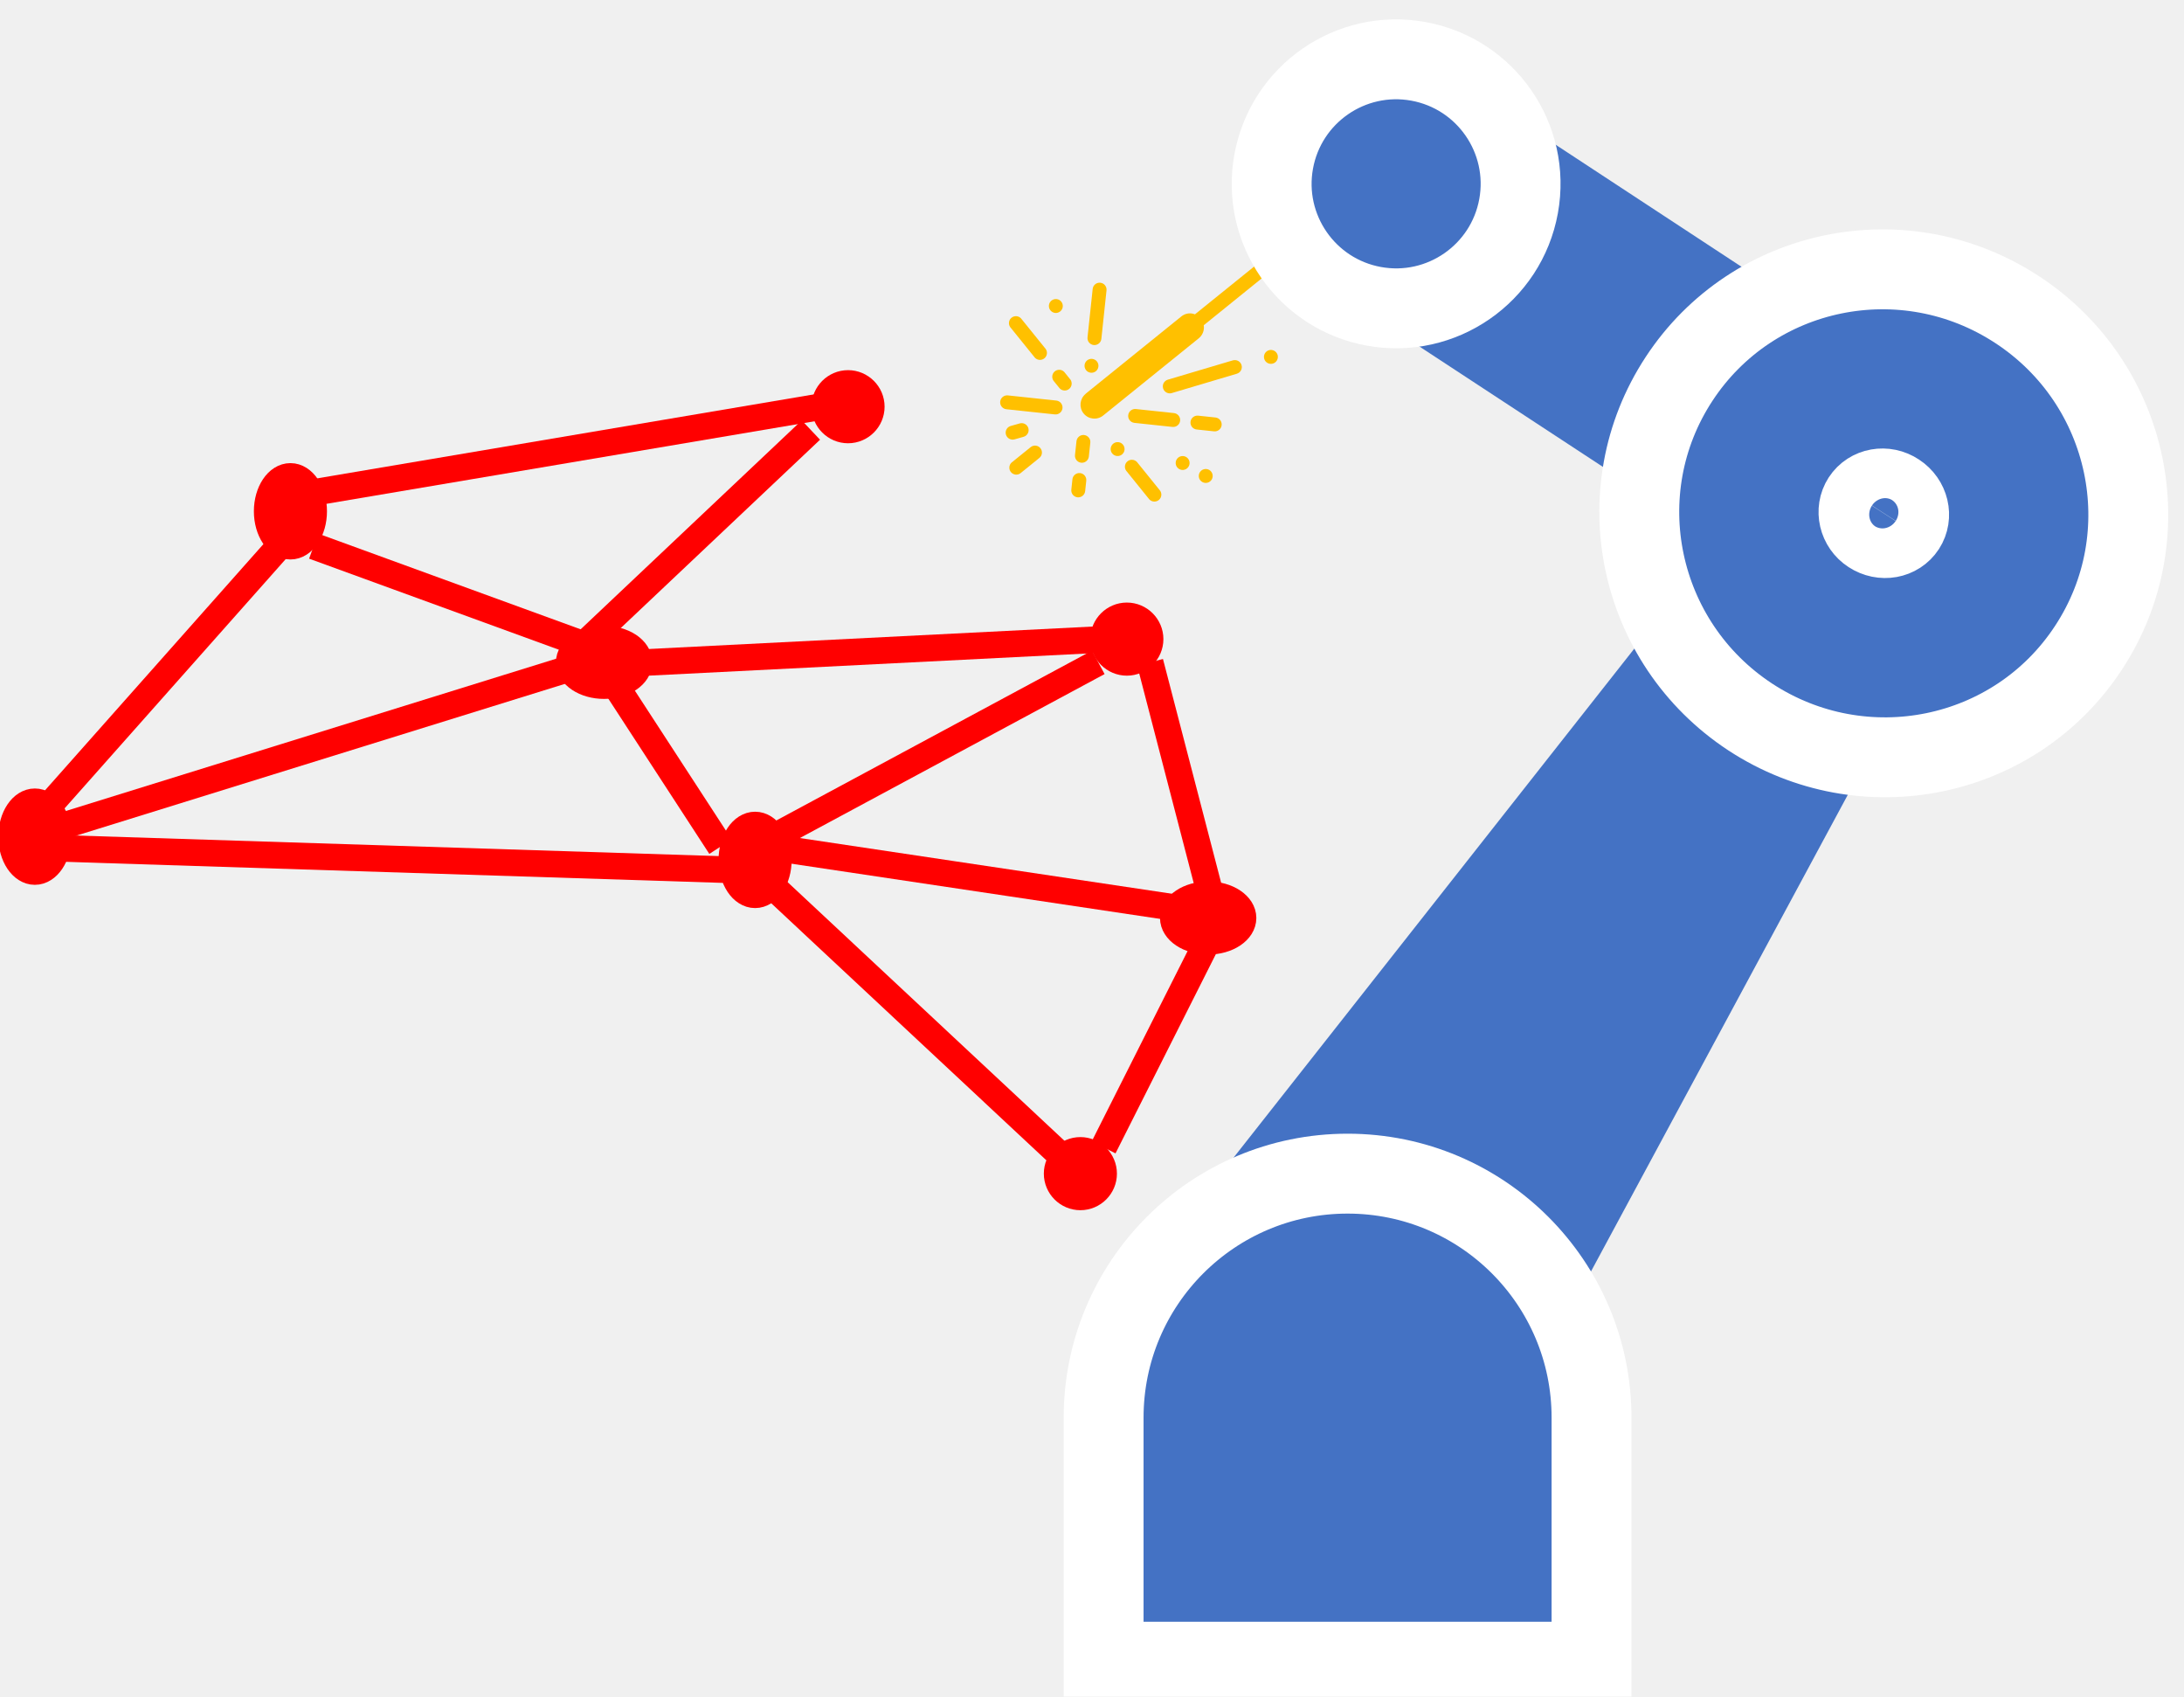
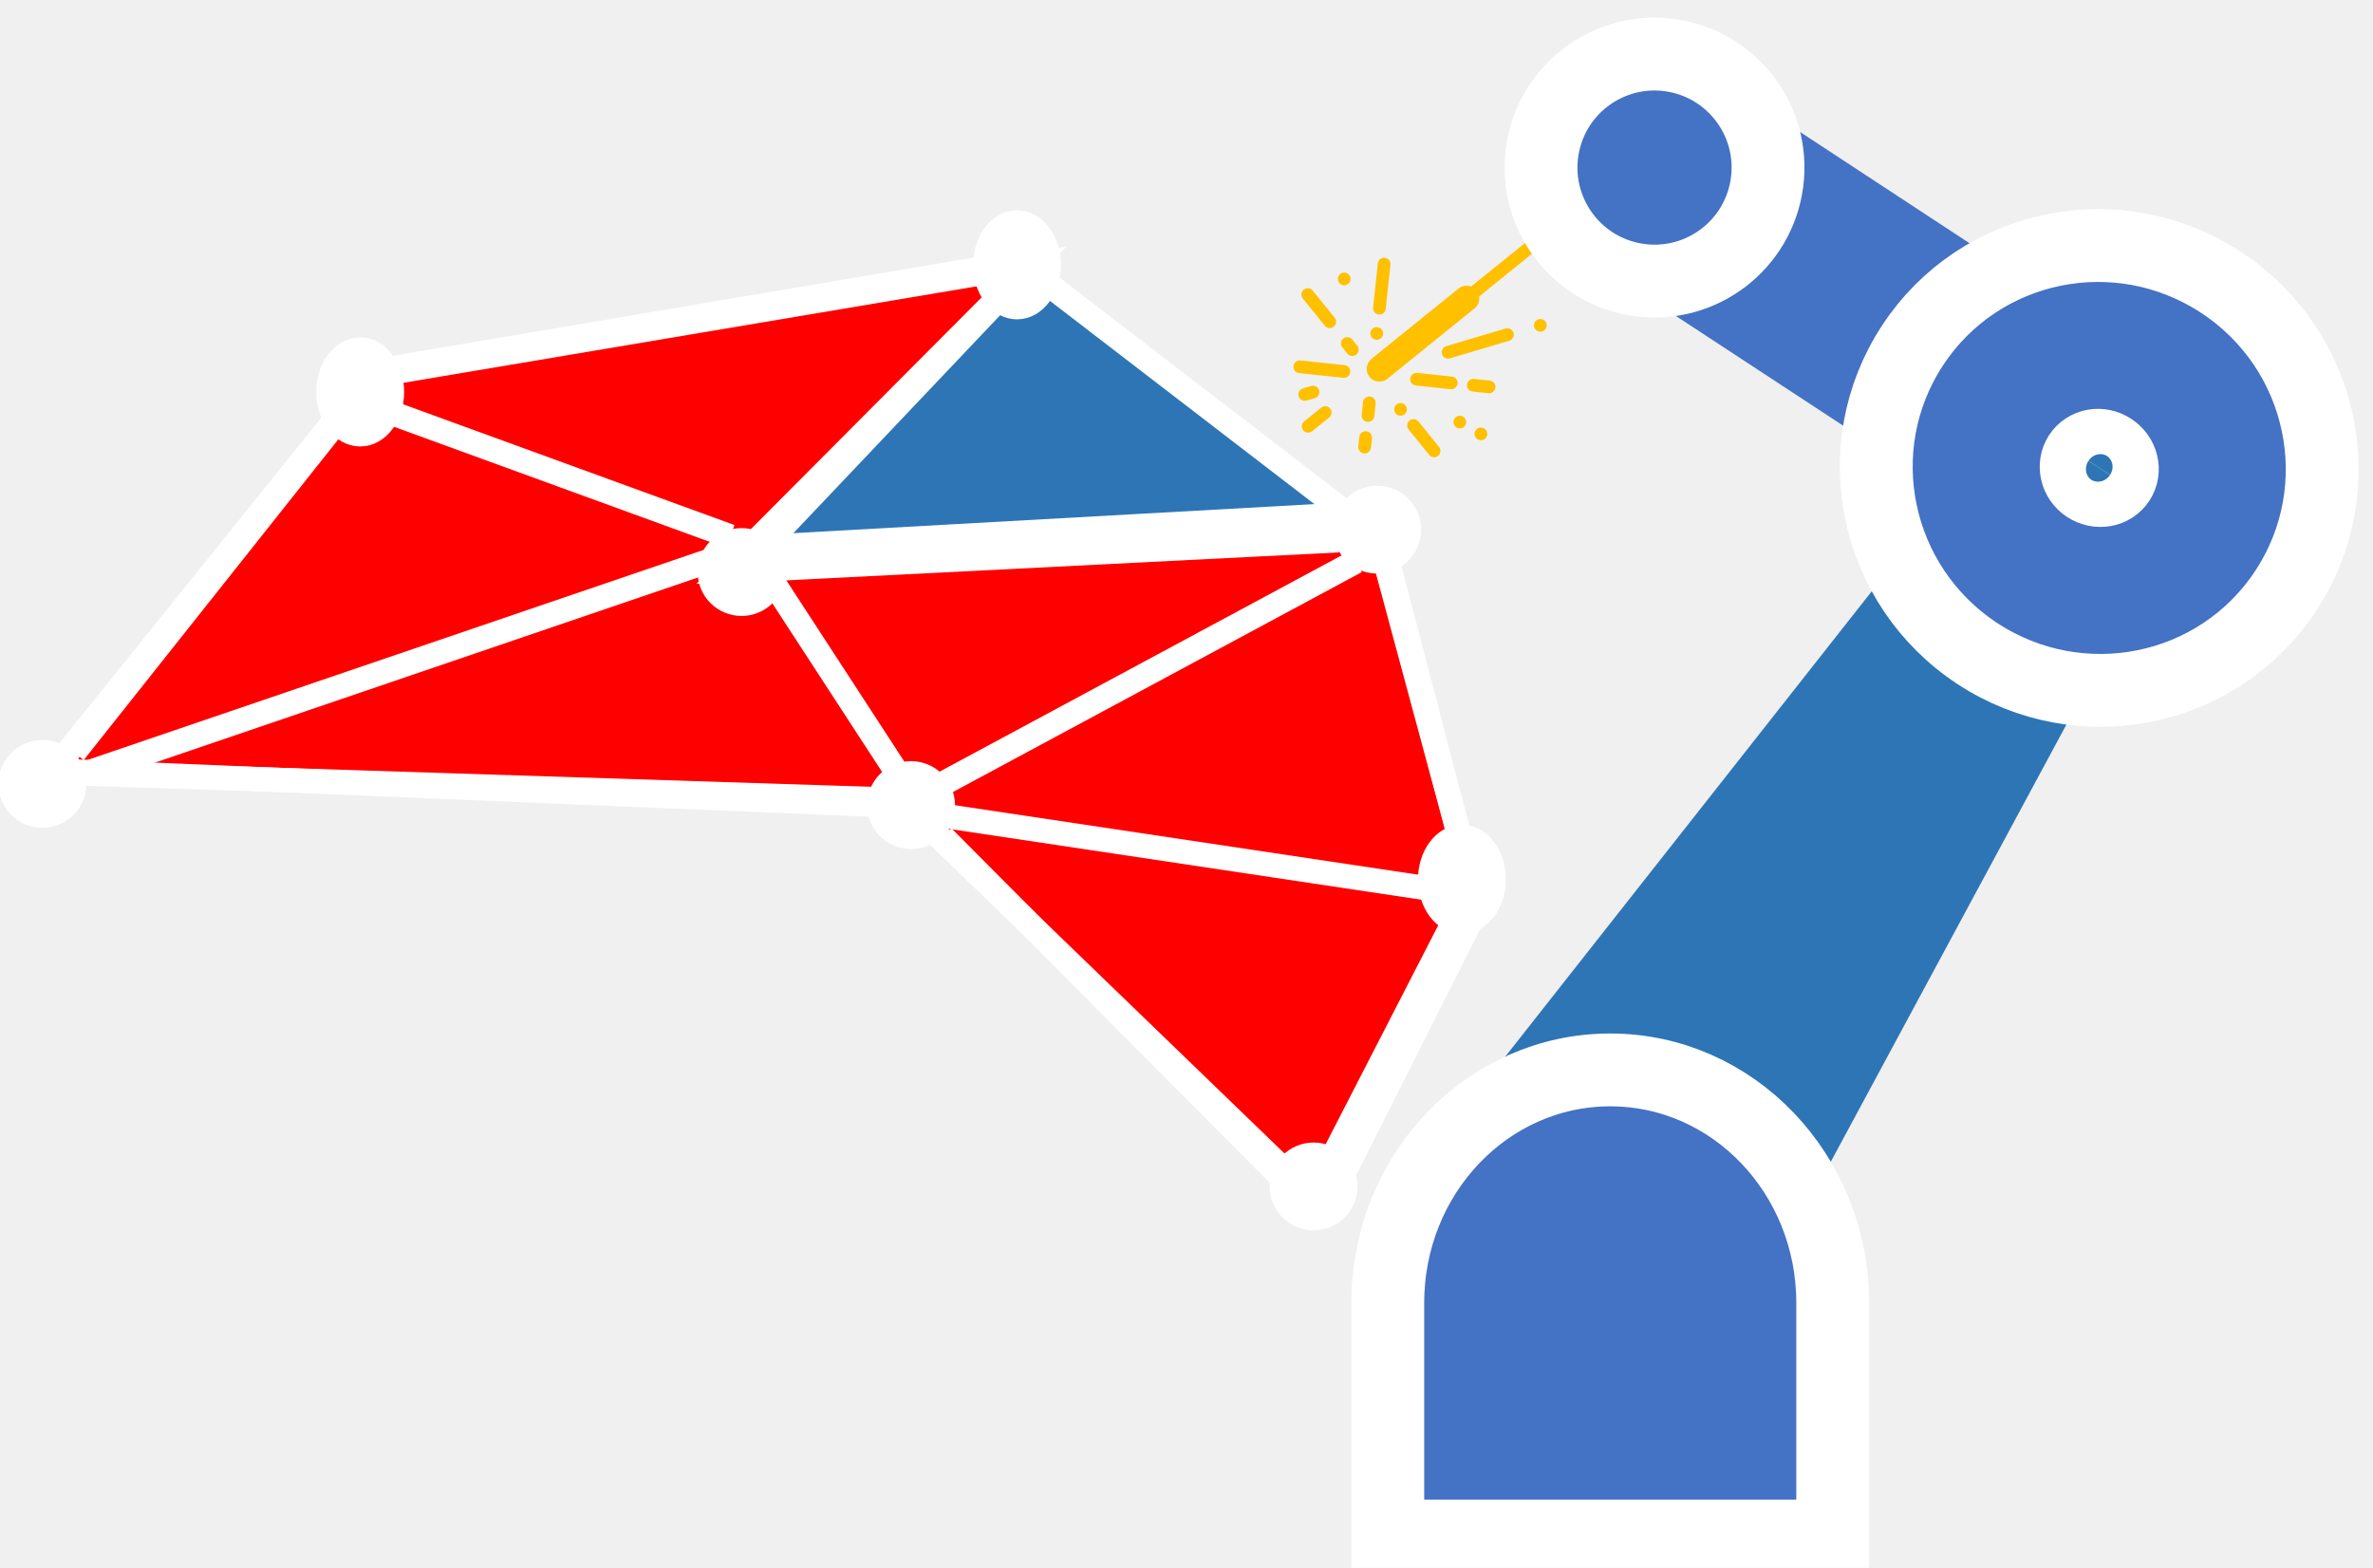
- <svg xmlns="http://www.w3.org/2000/svg" width="94" height="73" xml:space="preserve" overflow="hidden">
+ <svg xmlns="http://www.w3.org/2000/svg" width="112" height="74" xml:space="preserve" overflow="hidden">
  <defs>
    <clipPath id="clip0">
-       <rect x="2786" y="1166" width="94" height="73" />
+       <rect x="2526" y="1166" width="112" height="74" />
    </clipPath>
    <clipPath id="clip1">
-       <path d="M2842.62 1188.79 2828.32 1187.27 2829.84 1172.97 2844.14 1174.49Z" fill-rule="evenodd" clip-rule="evenodd" />
+       <path d="M2600.62 1188.79 2586.32 1187.27 2587.84 1172.97 2602.14 1174.49Z" fill-rule="evenodd" clip-rule="evenodd" />
    </clipPath>
    <clipPath id="clip2">
-       <path d="M2842.62 1188.79 2828.32 1187.27 2829.84 1172.97 2844.14 1174.49Z" fill-rule="evenodd" clip-rule="evenodd" />
+       <path d="M2600.62 1188.79 2586.32 1187.27 2587.84 1172.97 2602.14 1174.49Z" fill-rule="evenodd" clip-rule="evenodd" />
    </clipPath>
    <clipPath id="clip3">
-       <path d="M2842.62 1188.79 2828.32 1187.27 2829.84 1172.97 2844.14 1174.49Z" fill-rule="evenodd" clip-rule="evenodd" />
+       <path d="M2600.62 1188.79 2586.32 1187.27 2587.84 1172.97 2602.14 1174.49Z" fill-rule="evenodd" clip-rule="evenodd" />
    </clipPath>
  </defs>
-   <g clip-path="url(#clip0)" transform="translate(-2786 -1166)">
-     <path d="M2797.5 1188C2797.5 1187.17 2797.95 1186.5 2798.5 1186.5 2799.05 1186.5 2799.5 1187.17 2799.5 1188 2799.5 1188.83 2799.05 1189.5 2798.5 1189.5 2797.95 1189.5 2797.5 1188.83 2797.5 1188Z" stroke="#FF0000" stroke-width="1.146" stroke-miterlimit="8" fill="#FF0000" fill-rule="evenodd" />
-     <path d="M2821.5 1183.5C2821.5 1182.95 2821.95 1182.5 2822.5 1182.5 2823.05 1182.5 2823.5 1182.95 2823.5 1183.5 2823.5 1184.05 2823.05 1184.5 2822.5 1184.5 2821.95 1184.5 2821.5 1184.05 2821.5 1183.5Z" stroke="#FF0000" stroke-width="1.146" stroke-miterlimit="8" fill="#FF0000" fill-rule="evenodd" />
-     <path d="M2786.5 1202C2786.5 1201.17 2786.95 1200.5 2787.5 1200.5 2788.05 1200.5 2788.5 1201.17 2788.5 1202 2788.5 1202.83 2788.05 1203.5 2787.5 1203.5 2786.95 1203.5 2786.5 1202.83 2786.5 1202Z" stroke="#FF0000" stroke-width="1.146" stroke-miterlimit="8" fill="#FF0000" fill-rule="evenodd" />
-     <path d="M2810.5 1194.5C2810.5 1193.95 2811.17 1193.5 2812 1193.5 2812.83 1193.5 2813.5 1193.95 2813.5 1194.5 2813.5 1195.05 2812.83 1195.5 2812 1195.5 2811.17 1195.5 2810.5 1195.05 2810.5 1194.5Z" stroke="#FF0000" stroke-width="1.146" stroke-miterlimit="8" fill="#FF0000" fill-rule="evenodd" />
-     <path d="M2833.5 1193.5C2833.5 1192.95 2833.95 1192.5 2834.5 1192.5 2835.05 1192.5 2835.5 1192.95 2835.5 1193.5 2835.5 1194.05 2835.05 1194.5 2834.5 1194.5 2833.95 1194.5 2833.5 1194.05 2833.5 1193.5Z" stroke="#FF0000" stroke-width="1.146" stroke-miterlimit="8" fill="#FF0000" fill-rule="evenodd" />
-     <path d="M2836.5 1205.5C2836.5 1204.95 2837.17 1204.5 2838 1204.5 2838.83 1204.5 2839.5 1204.95 2839.5 1205.5 2839.5 1206.05 2838.83 1206.5 2838 1206.5 2837.17 1206.5 2836.5 1206.05 2836.5 1205.5Z" stroke="#FF0000" stroke-width="1.146" stroke-miterlimit="8" fill="#FF0000" fill-rule="evenodd" />
-     <path d="M0 0 24.87 7.722" stroke="#FF0000" stroke-width="1.146" stroke-miterlimit="8" fill="none" fill-rule="evenodd" transform="matrix(1 0 0 -1 2786.5 1202.22)" />
-     <path d="M0 0 20.201 1.021" stroke="#FF0000" stroke-width="1.146" stroke-miterlimit="8" fill="none" fill-rule="evenodd" transform="matrix(1 0 0 -1 2813.5 1194.52)" />
-     <path d="M2817.5 1203C2817.5 1202.17 2817.95 1201.5 2818.5 1201.5 2819.05 1201.5 2819.5 1202.17 2819.5 1203 2819.5 1203.83 2819.05 1204.5 2818.5 1204.5 2817.95 1204.5 2817.5 1203.83 2817.5 1203Z" stroke="#FF0000" stroke-width="1.146" stroke-miterlimit="8" fill="#FF0000" fill-rule="evenodd" />
-     <path d="M2788.5 1202.5 2817.23 1203.42" stroke="#FF0000" stroke-width="1.146" stroke-miterlimit="8" fill="none" fill-rule="evenodd" />
-     <path d="M2819.5 1202.5 2837.07 1205.13" stroke="#FF0000" stroke-width="1.146" stroke-miterlimit="8" fill="none" fill-rule="evenodd" />
-     <path d="M2835.5 1194.5 2838.16 1204.73" stroke="#FF0000" stroke-width="1.146" stroke-miterlimit="8" fill="none" fill-rule="evenodd" />
-     <path d="M2799.5 1189.5 2811.6 1193.91" stroke="#FF0000" stroke-width="1.146" stroke-miterlimit="8" fill="none" fill-rule="evenodd" />
-     <path d="M0 0 11.529 12.994" stroke="#FF0000" stroke-width="1.146" stroke-miterlimit="8" fill="none" fill-rule="evenodd" transform="matrix(1 0 0 -1 2786.5 1202.49)" />
-     <path d="M2812.5 1195.5 2817.01 1202.43" stroke="#FF0000" stroke-width="1.146" stroke-miterlimit="8" fill="none" fill-rule="evenodd" />
-     <path d="M0 0 14.774 7.947" stroke="#FF0000" stroke-width="1.146" stroke-miterlimit="8" fill="none" fill-rule="evenodd" transform="matrix(-1 0 0 1 2833.27 1194.5)" />
-     <path d="M0 0 10.401 9.826" stroke="#FF0000" stroke-width="1.146" stroke-miterlimit="8" fill="none" fill-rule="evenodd" transform="matrix(1 0 0 -1 2810.5 1194.33)" />
-     <path d="M0 0 21.846 3.693" stroke="#FF0000" stroke-width="1.146" stroke-miterlimit="8" fill="none" fill-rule="evenodd" transform="matrix(1 0 0 -1 2799.5 1187.19)" />
-     <path d="M2831.5 1216.5C2831.5 1215.95 2831.95 1215.5 2832.5 1215.5 2833.05 1215.5 2833.5 1215.95 2833.5 1216.5 2833.5 1217.05 2833.05 1217.5 2832.5 1217.5 2831.95 1217.5 2831.5 1217.05 2831.5 1216.5Z" stroke="#FF0000" stroke-width="1.146" stroke-miterlimit="8" fill="#FF0000" fill-rule="evenodd" />
-     <path d="M2817.5 1202.5 2832.04 1216.08" stroke="#FF0000" stroke-width="1.146" stroke-miterlimit="8" fill="none" fill-rule="evenodd" />
-     <path d="M0 0 4.468 8.869" stroke="#FF0000" stroke-width="1.146" stroke-miterlimit="8" fill="none" fill-rule="evenodd" transform="matrix(1 0 0 -1 2833.5 1215.37)" />
+   <g clip-path="url(#clip0)" transform="translate(-2526 -1166)">
+     <path d="M2561.27 1191.86 2574.19 1178.43 2589.61 1190.28Z" stroke="#FFFFFF" stroke-width="1.146" stroke-miterlimit="8" fill="#2E75B6" fill-rule="evenodd" />
+     <path d="M2543.48 1183.75 2528.5 1202.37 2568.83 1204.05 2587.93 1222.5 2595.5 1207.78 2591.03 1191.2 2560.33 1192.9 2574.67 1178.5 2543.48 1183.75Z" stroke="#FFFFFF" stroke-width="1.146" stroke-miterlimit="8" fill="#FF0000" fill-rule="evenodd" />
+     <path d="M2541.5 1184.5C2541.5 1183.4 2542.17 1182.5 2543 1182.5 2543.83 1182.5 2544.5 1183.4 2544.5 1184.5 2544.5 1185.6 2543.83 1186.5 2543 1186.5 2542.17 1186.5 2541.5 1185.6 2541.5 1184.5Z" stroke="#FFFFFF" stroke-width="1.146" stroke-miterlimit="8" fill="#FFFFFF" fill-rule="evenodd" />
+     <path d="M2572.5 1178.5C2572.5 1177.4 2573.17 1176.5 2574 1176.5 2574.83 1176.5 2575.5 1177.4 2575.5 1178.5 2575.5 1179.6 2574.83 1180.5 2574 1180.5 2573.17 1180.5 2572.5 1179.6 2572.5 1178.5Z" stroke="#FFFFFF" stroke-width="1.146" stroke-miterlimit="8" fill="#FFFFFF" fill-rule="evenodd" />
+     <path d="M2526.5 1203C2526.5 1202.17 2527.17 1201.5 2528 1201.5 2528.83 1201.5 2529.5 1202.17 2529.5 1203 2529.5 1203.83 2528.83 1204.5 2528 1204.5 2527.17 1204.5 2526.5 1203.83 2526.5 1203Z" stroke="#FFFFFF" stroke-width="1.146" stroke-miterlimit="8" fill="#FFFFFF" fill-rule="evenodd" />
+     <path d="M2559.5 1193C2559.5 1192.17 2560.17 1191.5 2561 1191.5 2561.83 1191.5 2562.5 1192.17 2562.5 1193 2562.5 1193.83 2561.83 1194.5 2561 1194.5 2560.17 1194.5 2559.5 1193.83 2559.5 1193Z" stroke="#FFFFFF" stroke-width="1.146" stroke-miterlimit="8" fill="#FFFFFF" fill-rule="evenodd" />
+     <path d="M2589.5 1191C2589.5 1190.17 2590.17 1189.5 2591 1189.5 2591.83 1189.5 2592.5 1190.17 2592.5 1191 2592.5 1191.83 2591.83 1192.5 2591 1192.5 2590.17 1192.5 2589.5 1191.83 2589.5 1191Z" stroke="#FFFFFF" stroke-width="1.146" stroke-miterlimit="8" fill="#FFFFFF" fill-rule="evenodd" />
+     <path d="M2593.5 1207.5C2593.5 1206.4 2594.17 1205.5 2595 1205.5 2595.83 1205.5 2596.5 1206.4 2596.5 1207.5 2596.5 1208.6 2595.83 1209.5 2595 1209.5 2594.17 1209.5 2593.5 1208.6 2593.5 1207.5Z" stroke="#FFFFFF" stroke-width="1.146" stroke-miterlimit="8" fill="#FFFFFF" fill-rule="evenodd" />
+     <path d="M0 0 29.897 10.193" stroke="#FFFFFF" stroke-width="1.146" stroke-miterlimit="8" fill="none" fill-rule="evenodd" transform="matrix(1 0 0 -1 2529.5 1202.69)" />
+     <path d="M0 0 26.666 1.348" stroke="#FFFFFF" stroke-width="1.146" stroke-miterlimit="8" fill="none" fill-rule="evenodd" transform="matrix(1 0 0 -1 2562.5 1192.85)" />
+     <path d="M2567.5 1204C2567.5 1203.17 2568.17 1202.5 2569 1202.5 2569.83 1202.5 2570.5 1203.17 2570.5 1204 2570.5 1204.83 2569.83 1205.5 2569 1205.5 2568.17 1205.5 2567.5 1204.83 2567.5 1204Z" stroke="#FFFFFF" stroke-width="1.146" stroke-miterlimit="8" fill="#FFFFFF" fill-rule="evenodd" />
+     <path d="M2529.5 1202.5 2567.42 1203.72" stroke="#FFFFFF" stroke-width="1.146" stroke-miterlimit="8" fill="none" fill-rule="evenodd" />
+     <path d="M2570.5 1204.5 2593.7 1207.98" stroke="#FFFFFF" stroke-width="1.146" stroke-miterlimit="8" fill="none" fill-rule="evenodd" />
+     <path d="M2591.5 1192.5 2595.02 1206" stroke="#FFFFFF" stroke-width="1.146" stroke-miterlimit="8" fill="none" fill-rule="evenodd" />
+     <path d="M2544.5 1185.5 2560.47 1191.32" stroke="#FFFFFF" stroke-width="1.146" stroke-miterlimit="8" fill="none" fill-rule="evenodd" />
+     <path d="M0 0 12.716 16.017" stroke="#FFFFFF" stroke-width="1.146" stroke-miterlimit="8" fill="none" fill-rule="evenodd" transform="matrix(1 0 0 -1 2529.5 1201.52)" />
+     <path d="M2562.5 1193.5 2568.45 1202.64" stroke="#FFFFFF" stroke-width="1.146" stroke-miterlimit="8" fill="none" fill-rule="evenodd" />
+     <path d="M0 0 19.502 10.49" stroke="#FFFFFF" stroke-width="1.146" stroke-miterlimit="8" fill="none" fill-rule="evenodd" transform="matrix(-1 0 0 1 2590 1192.5)" />
+     <path d="M0 0 11.227 11.835" stroke="#FFFFFF" stroke-width="1.146" stroke-miterlimit="8" fill="none" fill-rule="evenodd" transform="matrix(1 0 0 -1 2562.5 1191.33)" />
+     <path d="M0 0 28.836 4.876" stroke="#FFFFFF" stroke-width="1.146" stroke-miterlimit="8" fill="none" fill-rule="evenodd" transform="matrix(1 0 0 -1 2544.5 1183.38)" />
+     <path d="M2586.5 1222C2586.5 1221.17 2587.17 1220.5 2588 1220.5 2588.83 1220.5 2589.5 1221.17 2589.5 1222 2589.5 1222.83 2588.83 1223.5 2588 1223.5 2587.17 1223.5 2586.5 1222.83 2586.5 1222Z" stroke="#FFFFFF" stroke-width="1.146" stroke-miterlimit="8" fill="#FFFFFF" fill-rule="evenodd" />
+     <path d="M2570.5 1205.5 2587.19 1222.29" stroke="#FFFFFF" stroke-width="1.146" stroke-miterlimit="8" fill="none" fill-rule="evenodd" />
+     <path d="M0 0 5.898 11.707" stroke="#FFFFFF" stroke-width="1.146" stroke-miterlimit="8" fill="none" fill-rule="evenodd" transform="matrix(1 0 0 -1 2589.5 1221.21)" />
    <g clip-path="url(#clip1)">
      <g clip-path="url(#clip2)">
        <g clip-path="url(#clip3)">
-           <path d="M10.458 4.767 6.714 8.511C6.602 8.624 6.449 8.687 6.29 8.686 6.24 8.685 6.189 8.678 6.14 8.664L0.81 13.99C0.685 14.097 0.495 14.083 0.388 13.957 0.292 13.845 0.292 13.68 0.388 13.567L5.714 8.237C5.658 8.032 5.715 7.813 5.863 7.661L9.608 3.916C9.842 3.682 10.221 3.682 10.455 3.916 10.689 4.15 10.689 4.53 10.455 4.764Z" fill="#FFC000" transform="matrix(-0.994411 -0.105815 0.105812 -0.994386 2842.62 1188.79)" />
-           <path d="M10.334 6.889C10.168 6.889 10.034 7.023 10.034 7.189L10.034 9.286C10.034 9.451 10.168 9.585 10.334 9.585 10.499 9.585 10.633 9.451 10.633 9.286L10.633 7.189C10.633 7.023 10.499 6.889 10.334 6.889Z" fill="#FFC000" transform="matrix(-0.994411 -0.105815 0.105812 -0.994386 2842.62 1188.79)" />
-           <path d="M11.682 4.343 13.778 4.343C13.944 4.343 14.078 4.209 14.078 4.044 14.078 3.878 13.944 3.744 13.778 3.744L11.682 3.744C11.516 3.744 11.382 3.878 11.382 4.044 11.382 4.209 11.516 4.343 11.682 4.343Z" fill="#FFC000" transform="matrix(-0.994411 -0.105815 0.105812 -0.994386 2842.62 1188.79)" />
-           <path d="M4.193 6.889C4.233 6.889 4.272 6.882 4.309 6.867L7.005 5.744C7.158 5.68 7.23 5.504 7.166 5.351 7.103 5.198 6.927 5.126 6.774 5.189L4.078 6.313C3.925 6.376 3.852 6.551 3.915 6.704 3.961 6.816 4.071 6.89 4.193 6.889Z" fill="#FFC000" transform="matrix(-0.994411 -0.105815 0.105812 -0.994386 2842.62 1188.79)" />
-           <path d="M6.59 4.343 8.237 4.343C8.403 4.343 8.537 4.209 8.537 4.044 8.537 3.878 8.403 3.744 8.237 3.744L6.59 3.744C6.424 3.744 6.29 3.878 6.29 4.044 6.29 4.209 6.424 4.343 6.59 4.343Z" fill="#FFC000" transform="matrix(-0.994411 -0.105815 0.105812 -0.994386 2842.62 1188.79)" />
-           <path d="M4.793 4.343 5.541 4.343C5.707 4.343 5.841 4.209 5.841 4.044 5.841 3.878 5.707 3.744 5.541 3.744L4.793 3.744C4.627 3.744 4.493 3.878 4.493 4.044 4.493 4.209 4.627 4.343 4.793 4.343Z" fill="#FFC000" transform="matrix(-0.994411 -0.105815 0.105812 -0.994386 2842.62 1188.79)" />
-           <path d="M10.334 2.995C10.499 2.995 10.633 2.861 10.633 2.696L10.633 2.097C10.633 1.931 10.499 1.797 10.334 1.797 10.168 1.797 10.034 1.931 10.034 2.097L10.034 2.696C10.034 2.861 10.168 2.995 10.334 2.995Z" fill="#FFC000" transform="matrix(-0.994411 -0.105815 0.105812 -0.994386 2842.62 1188.79)" />
-           <path d="M10.334 1.348C10.499 1.348 10.633 1.214 10.633 1.048L10.633 0.599C10.633 0.434 10.499 0.3 10.334 0.3 10.168 0.3 10.034 0.434 10.034 0.599L10.034 1.048C10.034 1.214 10.168 1.348 10.334 1.348Z" fill="#FFC000" transform="matrix(-0.994411 -0.105815 0.105812 -0.994386 2842.62 1188.79)" />
-           <path d="M12.356 2.321C12.435 2.321 12.511 2.289 12.567 2.233L13.316 1.484C13.423 1.359 13.409 1.169 13.283 1.062 13.171 0.966 13.005 0.966 12.893 1.062L12.145 1.811C12.028 1.928 12.028 2.118 12.146 2.234 12.202 2.29 12.277 2.321 12.356 2.321Z" fill="#FFC000" transform="matrix(-0.994411 -0.105815 0.105812 -0.994386 2842.62 1188.79)" />
-           <path d="M12.919 2.642C12.765 2.703 12.69 2.877 12.75 3.031 12.796 3.145 12.906 3.22 13.03 3.22 13.068 3.22 13.105 3.213 13.14 3.199L13.515 3.049C13.669 2.988 13.744 2.814 13.683 2.66 13.621 2.506 13.447 2.431 13.293 2.492Z" fill="#FFC000" transform="matrix(-0.994411 -0.105815 0.105812 -0.994386 2842.62 1188.79)" />
-           <path d="M12.792 6.079C12.666 5.971 12.477 5.986 12.369 6.112 12.273 6.224 12.273 6.389 12.369 6.501L13.567 7.699C13.693 7.807 13.882 7.792 13.99 7.667 14.086 7.555 14.086 7.389 13.99 7.277Z" fill="#FFC000" transform="matrix(-0.994411 -0.105815 0.105812 -0.994386 2842.62 1188.79)" />
-           <path d="M11.893 5.18 11.593 4.881C11.468 4.773 11.279 4.788 11.171 4.914 11.075 5.026 11.075 5.191 11.171 5.303L11.471 5.603C11.596 5.71 11.785 5.696 11.893 5.57 11.989 5.458 11.989 5.293 11.893 5.18Z" fill="#FFC000" transform="matrix(-0.994411 -0.105815 0.105812 -0.994386 2842.62 1188.79)" />
-           <path d="M9.136 2.546C9.136 2.711 9.002 2.846 8.836 2.846 8.671 2.846 8.537 2.711 8.537 2.546 8.537 2.381 8.671 2.247 8.836 2.247 9.002 2.247 9.136 2.381 9.136 2.546Z" fill="#FFC000" transform="matrix(-0.994411 -0.105815 0.105812 -0.994386 2842.62 1188.79)" />
-           <path d="M7.951 2.083C8.077 2.191 8.266 2.176 8.373 2.051 8.469 1.938 8.469 1.773 8.373 1.661L7.25 0.538C7.125 0.43 6.935 0.445 6.828 0.57 6.732 0.682 6.732 0.848 6.828 0.96Z" fill="#FFC000" transform="matrix(-0.994411 -0.105815 0.105812 -0.994386 2842.62 1188.79)" />
-           <path d="M10.633 5.991C10.633 6.156 10.499 6.29 10.334 6.29 10.168 6.29 10.034 6.156 10.034 5.991 10.034 5.825 10.168 5.691 10.334 5.691 10.499 5.691 10.633 5.825 10.633 5.991Z" fill="#FFC000" transform="matrix(-0.994411 -0.105815 0.105812 -0.994386 2842.62 1188.79)" />
-           <path d="M12.431 8.387C12.431 8.552 12.296 8.686 12.131 8.686 11.966 8.686 11.832 8.552 11.832 8.387 11.832 8.222 11.966 8.087 12.131 8.087 12.296 8.087 12.431 8.222 12.431 8.387Z" fill="#FFC000" transform="matrix(-0.994411 -0.105815 0.105812 -0.994386 2842.62 1188.79)" />
-           <path d="M6.29 2.247C6.29 2.412 6.156 2.546 5.991 2.546 5.825 2.546 5.691 2.412 5.691 2.247 5.691 2.081 5.825 1.947 5.991 1.947 6.156 1.947 6.29 2.081 6.29 2.247Z" fill="#FFC000" transform="matrix(-0.994411 -0.105815 0.105812 -0.994386 2842.62 1188.79)" />
-           <path d="M5.242 1.797C5.242 1.963 5.108 2.097 4.942 2.097 4.777 2.097 4.643 1.963 4.643 1.797 4.643 1.632 4.777 1.498 4.942 1.498 5.108 1.498 5.242 1.632 5.242 1.797Z" fill="#FFC000" transform="matrix(-0.994411 -0.105815 0.105812 -0.994386 2842.62 1188.79)" />
-           <path d="M2.995 7.189C2.995 7.354 2.861 7.488 2.696 7.488 2.53 7.488 2.396 7.354 2.396 7.189 2.396 7.023 2.53 6.889 2.696 6.889 2.861 6.889 2.995 7.023 2.995 7.189Z" fill="#FFC000" transform="matrix(-0.994411 -0.105815 0.105812 -0.994386 2842.62 1188.79)" />
+           <path d="M10.458 4.767 6.714 8.511C6.602 8.624 6.449 8.687 6.29 8.686 6.24 8.685 6.189 8.678 6.14 8.664L0.81 13.99C0.685 14.097 0.495 14.083 0.388 13.957 0.292 13.845 0.292 13.68 0.388 13.567L5.714 8.237C5.658 8.032 5.715 7.813 5.863 7.661L9.608 3.916C9.842 3.682 10.221 3.682 10.455 3.916 10.689 4.15 10.689 4.53 10.455 4.764Z" fill="#FFC000" transform="matrix(-0.994411 -0.105815 0.105812 -0.994386 2600.62 1188.79)" />
+           <path d="M10.334 6.889C10.168 6.889 10.034 7.023 10.034 7.189L10.034 9.286C10.034 9.451 10.168 9.585 10.334 9.585 10.499 9.585 10.633 9.451 10.633 9.286L10.633 7.189C10.633 7.023 10.499 6.889 10.334 6.889Z" fill="#FFC000" transform="matrix(-0.994411 -0.105815 0.105812 -0.994386 2600.62 1188.79)" />
+           <path d="M11.682 4.343 13.778 4.343C13.944 4.343 14.078 4.209 14.078 4.044 14.078 3.878 13.944 3.744 13.778 3.744L11.682 3.744C11.516 3.744 11.382 3.878 11.382 4.044 11.382 4.209 11.516 4.343 11.682 4.343Z" fill="#FFC000" transform="matrix(-0.994411 -0.105815 0.105812 -0.994386 2600.62 1188.79)" />
+           <path d="M4.193 6.889C4.233 6.889 4.272 6.882 4.309 6.867L7.005 5.744C7.158 5.68 7.23 5.504 7.166 5.351 7.103 5.198 6.927 5.126 6.774 5.189L4.078 6.313C3.925 6.376 3.852 6.551 3.915 6.704 3.961 6.816 4.071 6.89 4.193 6.889Z" fill="#FFC000" transform="matrix(-0.994411 -0.105815 0.105812 -0.994386 2600.62 1188.79)" />
+           <path d="M6.59 4.343 8.237 4.343C8.403 4.343 8.537 4.209 8.537 4.044 8.537 3.878 8.403 3.744 8.237 3.744L6.59 3.744C6.424 3.744 6.29 3.878 6.29 4.044 6.29 4.209 6.424 4.343 6.59 4.343Z" fill="#FFC000" transform="matrix(-0.994411 -0.105815 0.105812 -0.994386 2600.62 1188.79)" />
+           <path d="M4.793 4.343 5.541 4.343C5.707 4.343 5.841 4.209 5.841 4.044 5.841 3.878 5.707 3.744 5.541 3.744L4.793 3.744C4.627 3.744 4.493 3.878 4.493 4.044 4.493 4.209 4.627 4.343 4.793 4.343Z" fill="#FFC000" transform="matrix(-0.994411 -0.105815 0.105812 -0.994386 2600.62 1188.79)" />
+           <path d="M10.334 2.995C10.499 2.995 10.633 2.861 10.633 2.696L10.633 2.097C10.633 1.931 10.499 1.797 10.334 1.797 10.168 1.797 10.034 1.931 10.034 2.097L10.034 2.696C10.034 2.861 10.168 2.995 10.334 2.995Z" fill="#FFC000" transform="matrix(-0.994411 -0.105815 0.105812 -0.994386 2600.62 1188.79)" />
+           <path d="M10.334 1.348C10.499 1.348 10.633 1.214 10.633 1.048L10.633 0.599C10.633 0.434 10.499 0.3 10.334 0.3 10.168 0.3 10.034 0.434 10.034 0.599L10.034 1.048C10.034 1.214 10.168 1.348 10.334 1.348Z" fill="#FFC000" transform="matrix(-0.994411 -0.105815 0.105812 -0.994386 2600.62 1188.79)" />
+           <path d="M12.356 2.321C12.435 2.321 12.511 2.289 12.567 2.233L13.316 1.484C13.423 1.359 13.409 1.169 13.283 1.062 13.171 0.966 13.005 0.966 12.893 1.062L12.145 1.811C12.028 1.928 12.028 2.118 12.146 2.234 12.202 2.29 12.277 2.321 12.356 2.321Z" fill="#FFC000" transform="matrix(-0.994411 -0.105815 0.105812 -0.994386 2600.62 1188.79)" />
+           <path d="M12.919 2.642C12.765 2.703 12.69 2.877 12.75 3.031 12.796 3.145 12.906 3.22 13.03 3.22 13.068 3.22 13.105 3.213 13.14 3.199L13.515 3.049C13.669 2.988 13.744 2.814 13.683 2.66 13.621 2.506 13.447 2.431 13.293 2.492Z" fill="#FFC000" transform="matrix(-0.994411 -0.105815 0.105812 -0.994386 2600.62 1188.79)" />
+           <path d="M12.792 6.079C12.666 5.971 12.477 5.986 12.369 6.112 12.273 6.224 12.273 6.389 12.369 6.501L13.567 7.699C13.693 7.807 13.882 7.792 13.99 7.667 14.086 7.555 14.086 7.389 13.99 7.277Z" fill="#FFC000" transform="matrix(-0.994411 -0.105815 0.105812 -0.994386 2600.62 1188.79)" />
+           <path d="M11.893 5.18 11.593 4.881C11.468 4.773 11.279 4.788 11.171 4.914 11.075 5.026 11.075 5.191 11.171 5.303L11.471 5.603C11.596 5.71 11.785 5.696 11.893 5.57 11.989 5.458 11.989 5.293 11.893 5.18Z" fill="#FFC000" transform="matrix(-0.994411 -0.105815 0.105812 -0.994386 2600.62 1188.79)" />
+           <path d="M9.136 2.546C9.136 2.711 9.002 2.846 8.836 2.846 8.671 2.846 8.537 2.711 8.537 2.546 8.537 2.381 8.671 2.247 8.836 2.247 9.002 2.247 9.136 2.381 9.136 2.546Z" fill="#FFC000" transform="matrix(-0.994411 -0.105815 0.105812 -0.994386 2600.62 1188.79)" />
+           <path d="M7.951 2.083C8.077 2.191 8.266 2.176 8.373 2.051 8.469 1.938 8.469 1.773 8.373 1.661L7.25 0.538C7.125 0.43 6.935 0.445 6.828 0.57 6.732 0.682 6.732 0.848 6.828 0.96Z" fill="#FFC000" transform="matrix(-0.994411 -0.105815 0.105812 -0.994386 2600.62 1188.79)" />
+           <path d="M10.633 5.991C10.633 6.156 10.499 6.29 10.334 6.29 10.168 6.29 10.034 6.156 10.034 5.991 10.034 5.825 10.168 5.691 10.334 5.691 10.499 5.691 10.633 5.825 10.633 5.991Z" fill="#FFC000" transform="matrix(-0.994411 -0.105815 0.105812 -0.994386 2600.62 1188.79)" />
+           <path d="M12.431 8.387C12.431 8.552 12.296 8.686 12.131 8.686 11.966 8.686 11.832 8.552 11.832 8.387 11.832 8.222 11.966 8.087 12.131 8.087 12.296 8.087 12.431 8.222 12.431 8.387Z" fill="#FFC000" transform="matrix(-0.994411 -0.105815 0.105812 -0.994386 2600.62 1188.79)" />
+           <path d="M6.29 2.247C6.29 2.412 6.156 2.546 5.991 2.546 5.825 2.546 5.691 2.412 5.691 2.247 5.691 2.081 5.825 1.947 5.991 1.947 6.156 1.947 6.29 2.081 6.29 2.247Z" fill="#FFC000" transform="matrix(-0.994411 -0.105815 0.105812 -0.994386 2600.62 1188.79)" />
+           <path d="M5.242 1.797C5.242 1.963 5.108 2.097 4.942 2.097 4.777 2.097 4.643 1.963 4.643 1.797 4.643 1.632 4.777 1.498 4.942 1.498 5.108 1.498 5.242 1.632 5.242 1.797Z" fill="#FFC000" transform="matrix(-0.994411 -0.105815 0.105812 -0.994386 2600.62 1188.79)" />
+           <path d="M2.995 7.189C2.995 7.354 2.861 7.488 2.696 7.488 2.53 7.488 2.396 7.354 2.396 7.189 2.396 7.023 2.53 6.889 2.696 6.889 2.861 6.889 2.995 7.023 2.995 7.189Z" fill="#FFC000" transform="matrix(-0.994411 -0.105815 0.105812 -0.994386 2600.62 1188.79)" />
        </g>
      </g>
    </g>
-     <path d="M2843.6 1178.62C2841.19 1177.03 2840.51 1173.79 2842.1 1171.37L2842.1 1171.37C2843.69 1168.95 2846.93 1168.28 2849.35 1169.86L2870.69 1183.87C2873.11 1185.46 2873.78 1188.7 2872.2 1191.12L2872.2 1191.12C2870.61 1193.54 2867.37 1194.21 2864.95 1192.62Z" fill="#4472C4" fill-rule="evenodd" />
-     <path d="M2835.55 1220.31 2865.87 1181.81 2872.94 1186.45 2849.69 1229.59Z" fill="#4472C4" fill-rule="evenodd" />
-     <path d="M2858.27 1182.3C2861.44 1177.47 2867.96 1176.13 2872.83 1179.33 2877.69 1182.52 2879.07 1189.03 2875.89 1193.87 2872.72 1198.71 2866.2 1200.04 2861.33 1196.85 2856.46 1193.65 2855.09 1187.14 2858.27 1182.3ZM2866.15 1187.48C2865.84 1187.96 2865.99 1188.63 2866.5 1188.96 2867.02 1189.3 2867.69 1189.18 2868.01 1188.69 2868.32 1188.21 2868.17 1187.55 2867.65 1187.21 2867.14 1186.87 2866.47 1186.99 2866.15 1187.48Z" stroke="#FFFFFF" stroke-width="3.438" stroke-miterlimit="8" fill="#4472C4" fill-rule="evenodd" />
-     <path d="M2840.82 1172.95C2841.35 1170.04 2844.14 1168.11 2847.05 1168.64 2849.96 1169.17 2851.89 1171.96 2851.36 1174.87 2850.83 1177.78 2848.04 1179.71 2845.13 1179.18 2842.22 1178.65 2840.29 1175.86 2840.82 1172.95Z" stroke="#FFFFFF" stroke-width="3.438" stroke-miterlimit="8" fill="none" fill-rule="evenodd" />
-     <path d="M2833.5 1237.5 2833.5 1227C2833.5 1221.2 2838.2 1216.5 2844 1216.5 2849.8 1216.5 2854.5 1221.2 2854.5 1227L2854.5 1237.5Z" stroke="#FFFFFF" stroke-width="3.438" stroke-miterlimit="8" fill="#4472C4" fill-rule="evenodd" />
+     <path d="M2601.6 1178.62C2599.19 1177.03 2598.51 1173.79 2600.1 1171.37L2600.1 1171.37C2601.69 1168.95 2604.93 1168.28 2607.35 1169.86L2628.69 1183.87C2631.11 1185.46 2631.78 1188.7 2630.2 1191.12L2630.2 1191.12C2628.61 1193.54 2625.37 1194.21 2622.95 1192.62Z" fill="#4472C4" fill-rule="evenodd" />
+     <path d="M2593.55 1220.31 2623.87 1181.81 2630.94 1186.45 2607.69 1229.59Z" fill="#2E75B6" fill-rule="evenodd" />
+     <path d="M2616.27 1182.3C2619.44 1177.47 2625.96 1176.13 2630.83 1179.33 2635.69 1182.52 2637.07 1189.03 2633.89 1193.87 2630.72 1198.71 2624.2 1200.04 2619.33 1196.85 2614.46 1193.65 2613.09 1187.14 2616.27 1182.3ZM2624.15 1187.48C2623.84 1187.96 2623.99 1188.63 2624.5 1188.96 2625.02 1189.3 2625.69 1189.18 2626.01 1188.69 2626.32 1188.21 2626.17 1187.55 2625.65 1187.21 2625.14 1186.87 2624.47 1186.99 2624.15 1187.48Z" stroke="#FFFFFF" stroke-width="3.438" stroke-miterlimit="8" fill="#4472C4" fill-rule="evenodd" />
+     <path d="M2598.82 1172.95C2599.35 1170.04 2602.14 1168.11 2605.05 1168.64 2607.96 1169.17 2609.89 1171.96 2609.36 1174.87 2608.83 1177.78 2606.04 1179.71 2603.13 1179.18 2600.22 1178.65 2598.29 1175.86 2598.82 1172.95Z" stroke="#FFFFFF" stroke-width="3.438" stroke-miterlimit="8" fill="none" fill-rule="evenodd" />
+     <path d="M2591.5 1238.5 2591.5 1227.5C2591.5 1221.42 2596.2 1216.5 2602 1216.5 2607.8 1216.5 2612.5 1221.42 2612.5 1227.5L2612.5 1238.5Z" stroke="#FFFFFF" stroke-width="3.438" stroke-miterlimit="8" fill="#4472C4" fill-rule="evenodd" />
  </g>
</svg>
